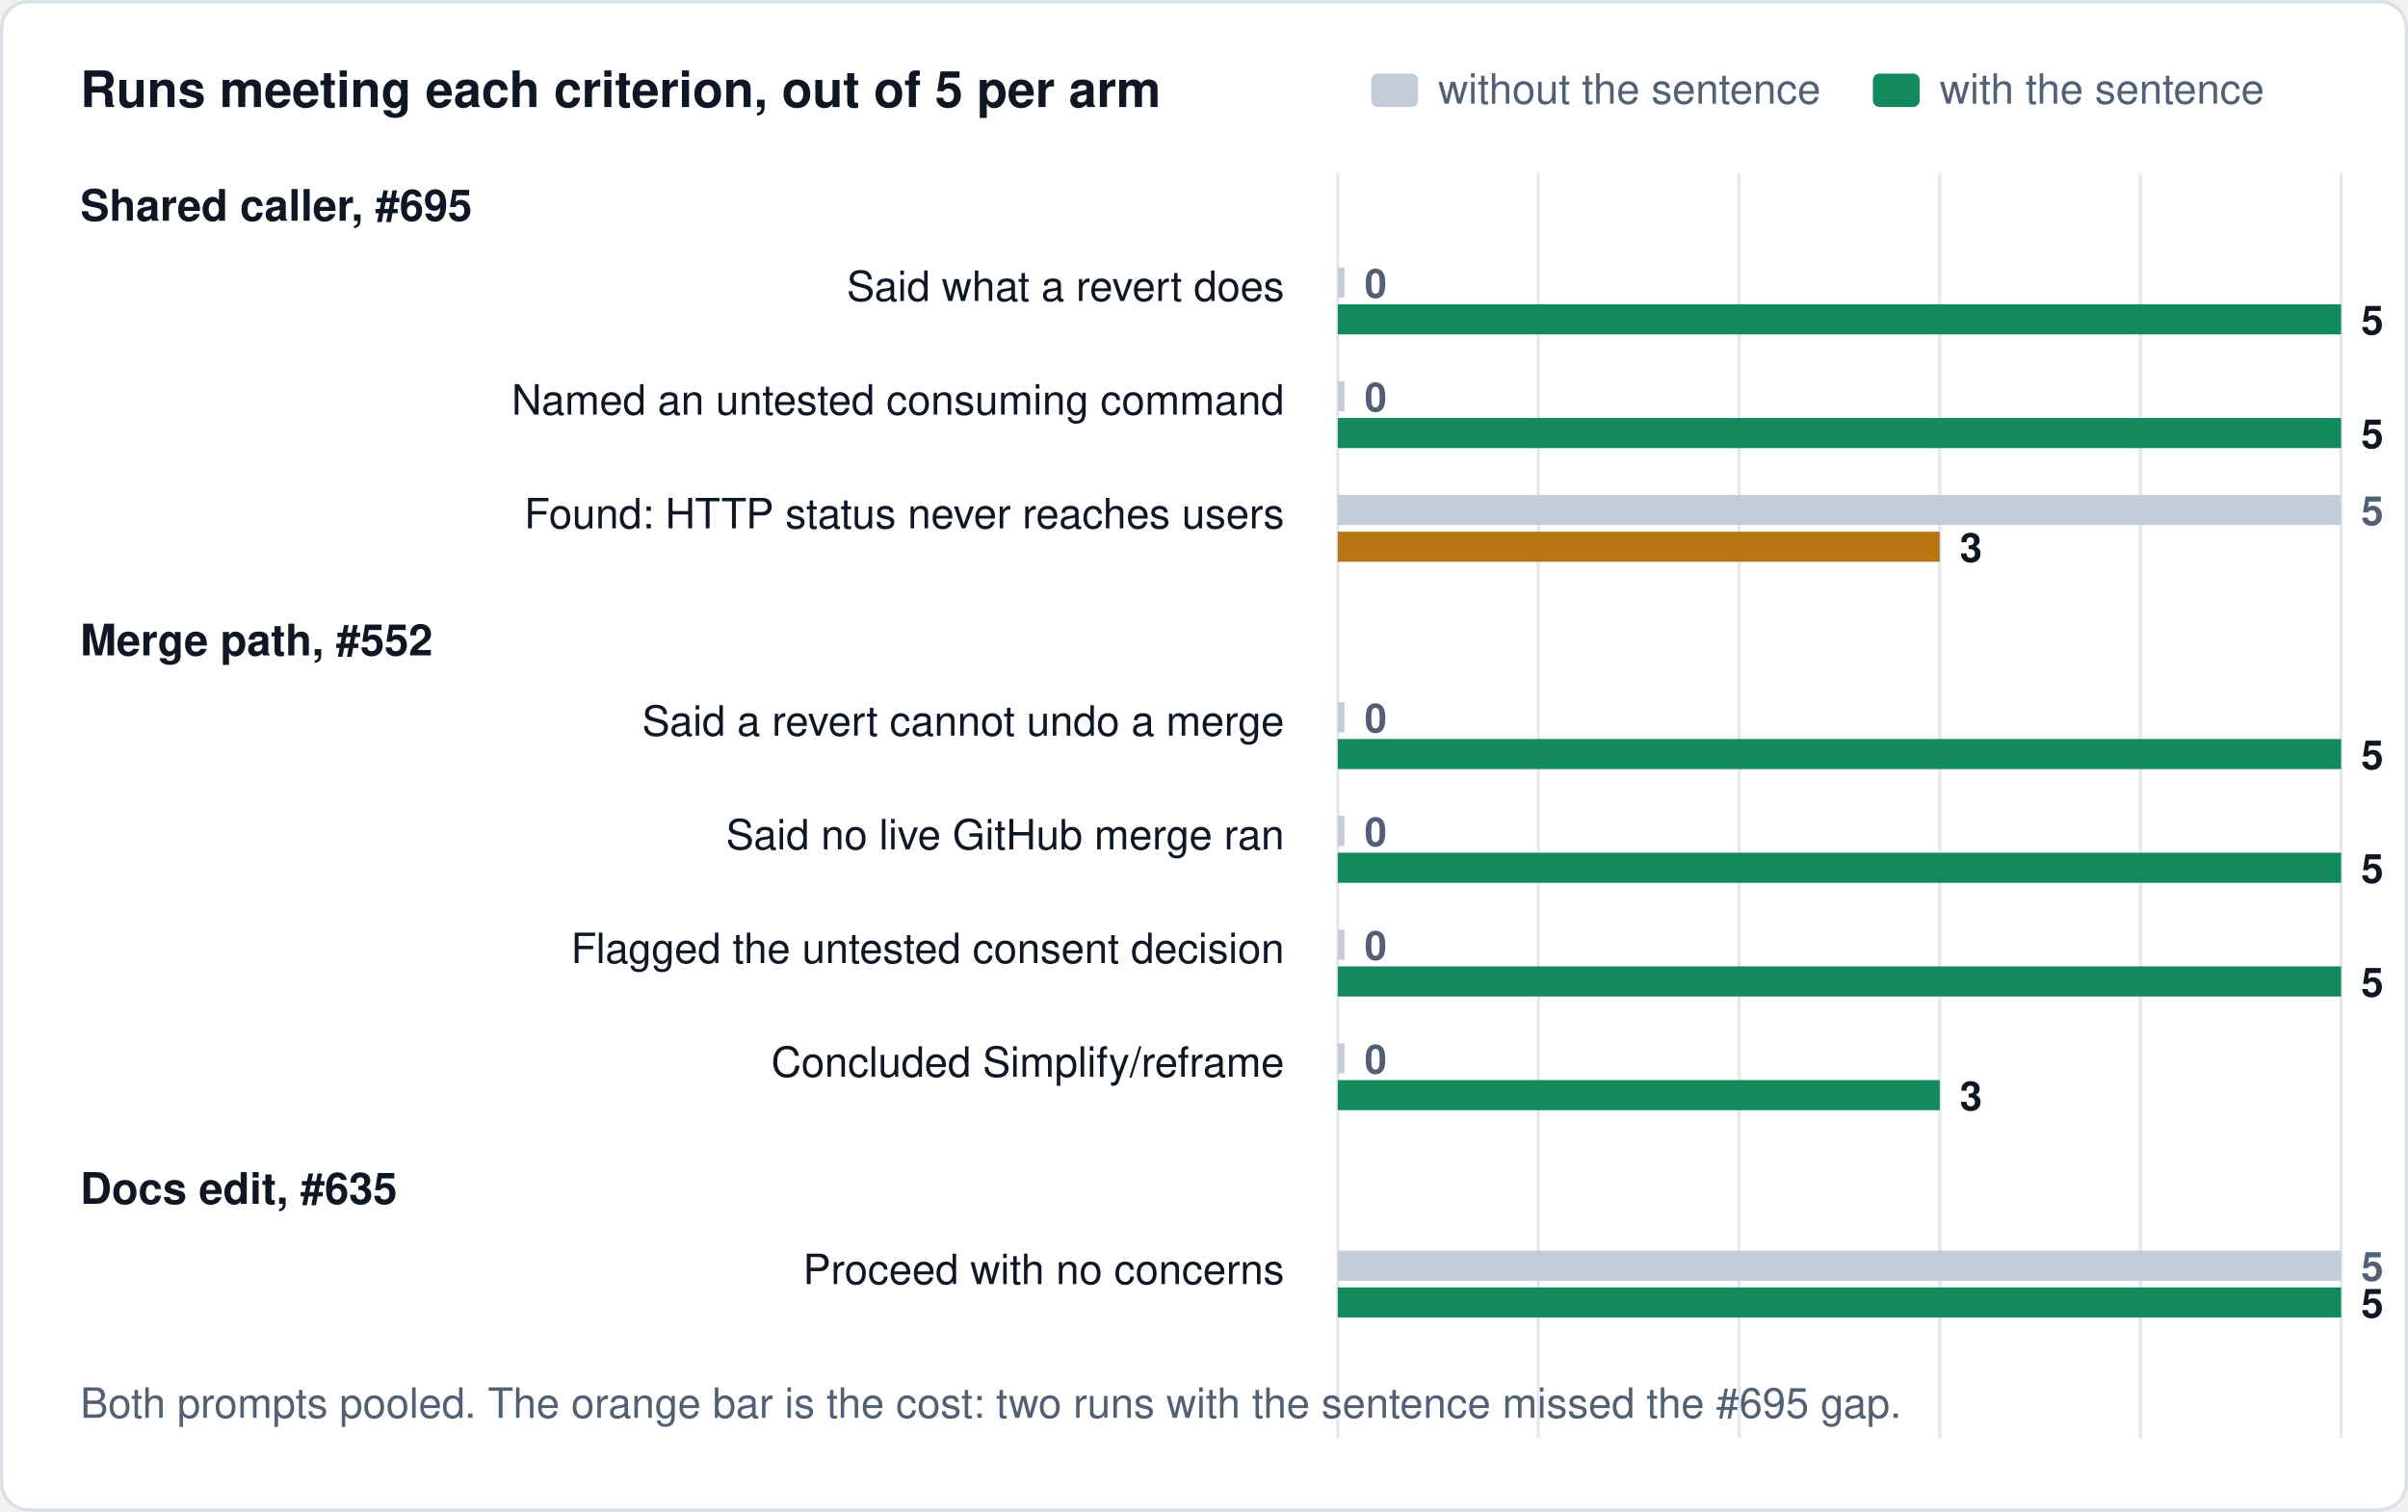
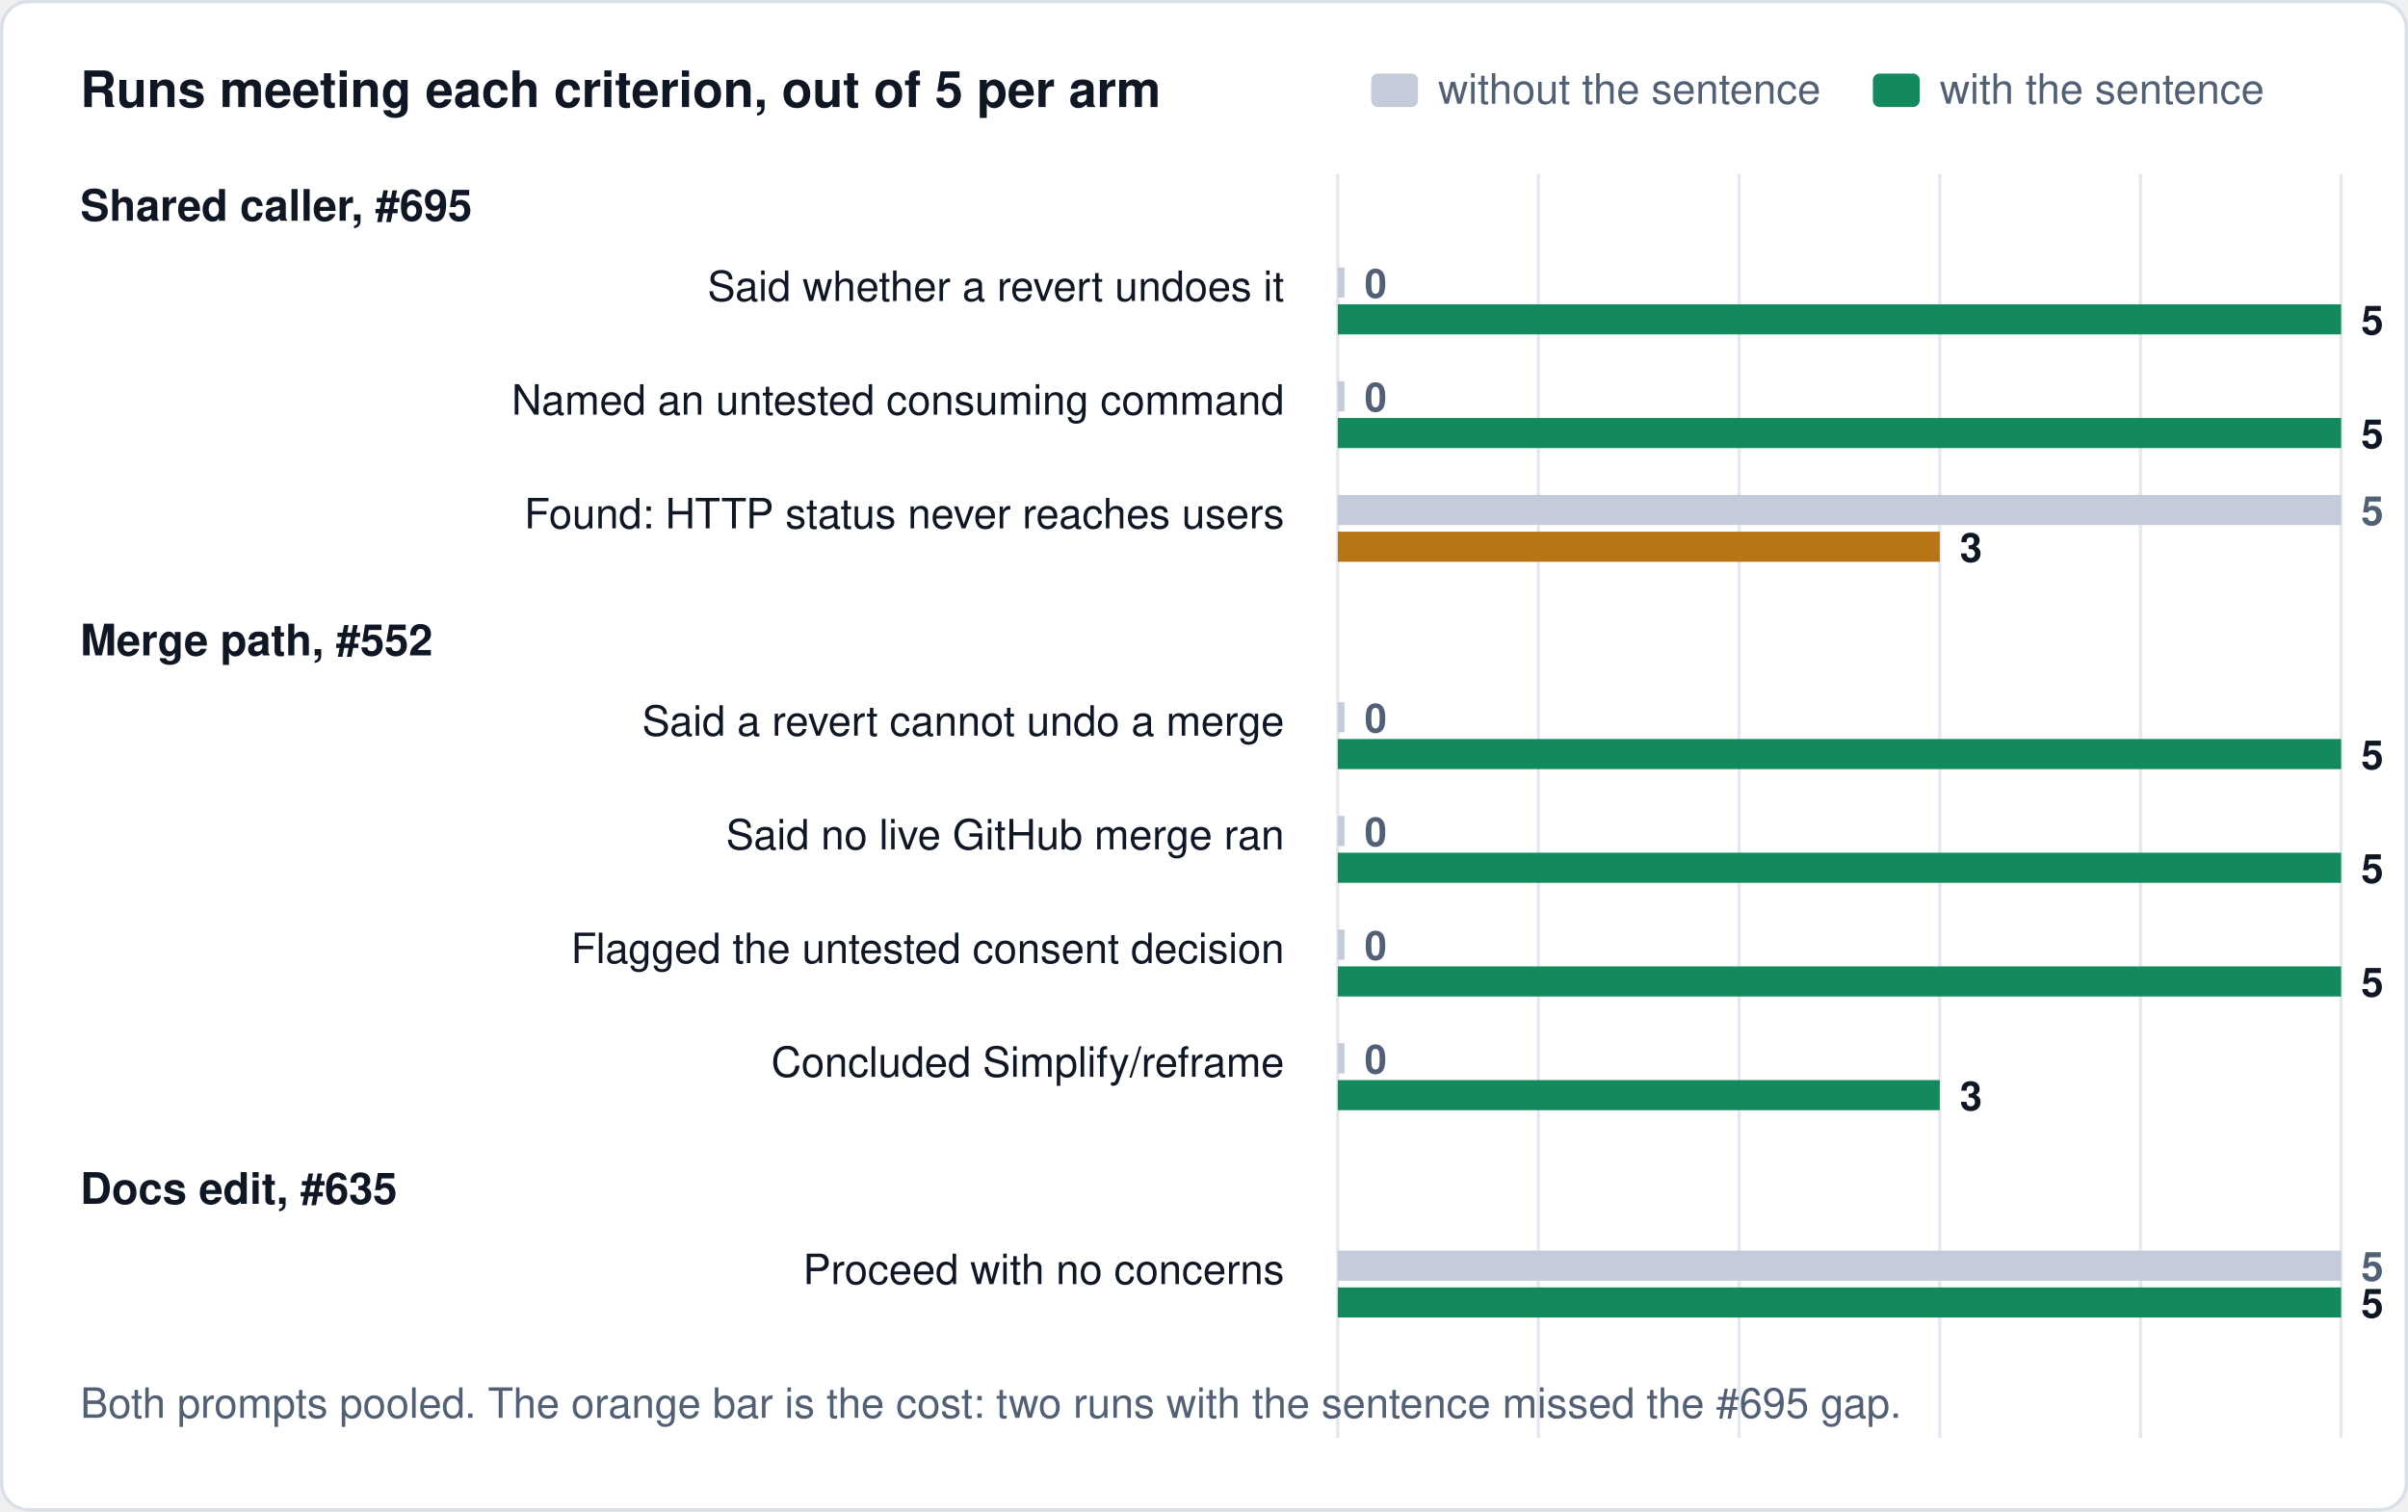
<svg xmlns="http://www.w3.org/2000/svg" viewBox="0 0 720 452" role="img" aria-labelledby="t d">
  <style>
.bg{fill:#fff;stroke:#d9e0e7}
text{font-family:ui-sans-serif,-apple-system,"Segoe UI",Helvetica,Arial,sans-serif;fill:#0f1724}
.h{font-size:15px;font-weight:600}
.g{font-size:13px;font-weight:600}
.s{font-size:12.5px}
.n{font-size:12px;font-weight:600}
.m{fill:#516074}
.e{text-anchor:end}
.grid{stroke:#e4e9ef;stroke-width:1}
.wo{fill:#c3ccd8}
.wi{fill:#128a5e}
.cost{fill:#b87514}
@media (prefers-color-scheme:dark){
.bg{fill:#0f1724;stroke:#2a3648}
text{fill:#e6edf5}
.m{fill:#9fb0c3}
.grid{stroke:#223044}
.wo{fill:#4a5a70}
.wi{fill:#3ccf92}
.cost{fill:#e0a13a}
}
</style>
  <rect class="bg" x="0.5" y="0.5" width="719" height="451" rx="8" />
  <text class="h" x="24" y="32">Runs meeting each criterion, out of 5 per arm</text>
  <rect class="wo" x="410" y="22" width="14" height="10" rx="2" />
  <text class="s m" x="430" y="31">without the sentence</text>
  <rect class="wi" x="560" y="22" width="14" height="10" rx="2" />
  <text class="s m" x="580" y="31">with the sentence</text>
  <g>
    <line class="grid" x1="400" y1="52" x2="400" y2="430" />
    <line class="grid" x1="460" y1="52" x2="460" y2="430" />
    <line class="grid" x1="520" y1="52" x2="520" y2="430" />
    <line class="grid" x1="580" y1="52" x2="580" y2="430" />
    <line class="grid" x1="640" y1="52" x2="640" y2="430" />
    <line class="grid" x1="700" y1="52" x2="700" y2="430" />
  </g>
  <text class="g" x="24" y="66">Shared caller, #695</text>
-   <text class="s" x="384" y="90" text-anchor="end">Said what a revert does</text>
+   <text class="s" x="384" y="90" text-anchor="end">Said whether a revert undoes it</text>
  <rect class="wo" x="400" y="80" width="2" height="9" />
  <text class="n m" x="408" y="89">0</text>
  <rect class="wi" x="400" y="91" width="300" height="9" />
  <text class="n" x="706" y="100">5</text>
  <text class="s" x="384" y="124" text-anchor="end">Named an untested consuming command</text>
  <rect class="wo" x="400" y="114" width="2" height="9" />
  <text class="n m" x="408" y="123">0</text>
  <rect class="wi" x="400" y="125" width="300" height="9" />
  <text class="n" x="706" y="134">5</text>
  <text class="s" x="384" y="158" text-anchor="end">Found: HTTP status never reaches users</text>
  <rect class="wo" x="400" y="148" width="300" height="9" />
  <text class="n m" x="706" y="157">5</text>
  <rect class="cost" x="400" y="159" width="180" height="9" />
  <text class="n" x="586" y="168">3</text>
  <text class="g" x="24" y="196">Merge path, #552</text>
  <text class="s" x="384" y="220" text-anchor="end">Said a revert cannot undo a merge</text>
  <rect class="wo" x="400" y="210" width="2" height="9" />
  <text class="n m" x="408" y="219">0</text>
  <rect class="wi" x="400" y="221" width="300" height="9" />
  <text class="n" x="706" y="230">5</text>
  <text class="s" x="384" y="254" text-anchor="end">Said no live GitHub merge ran</text>
  <rect class="wo" x="400" y="244" width="2" height="9" />
  <text class="n m" x="408" y="253">0</text>
  <rect class="wi" x="400" y="255" width="300" height="9" />
  <text class="n" x="706" y="264">5</text>
  <text class="s" x="384" y="288" text-anchor="end">Flagged the untested consent decision</text>
  <rect class="wo" x="400" y="278" width="2" height="9" />
  <text class="n m" x="408" y="287">0</text>
  <rect class="wi" x="400" y="289" width="300" height="9" />
  <text class="n" x="706" y="298">5</text>
  <text class="s" x="384" y="322" text-anchor="end">Concluded Simplify/reframe</text>
  <rect class="wo" x="400" y="312" width="2" height="9" />
  <text class="n m" x="408" y="321">0</text>
  <rect class="wi" x="400" y="323" width="180" height="9" />
  <text class="n" x="586" y="332">3</text>
  <text class="g" x="24" y="360">Docs edit, #635</text>
  <text class="s" x="384" y="384" text-anchor="end">Proceed with no concerns</text>
  <rect class="wo" x="400" y="374" width="300" height="9" />
  <text class="n m" x="706" y="383">5</text>
  <rect class="wi" x="400" y="385" width="300" height="9" />
  <text class="n" x="706" y="394">5</text>
  <text class="s m" x="24" y="424">Both prompts pooled. The orange bar is the cost: two runs with the sentence missed the #695 gap.</text>
</svg>
